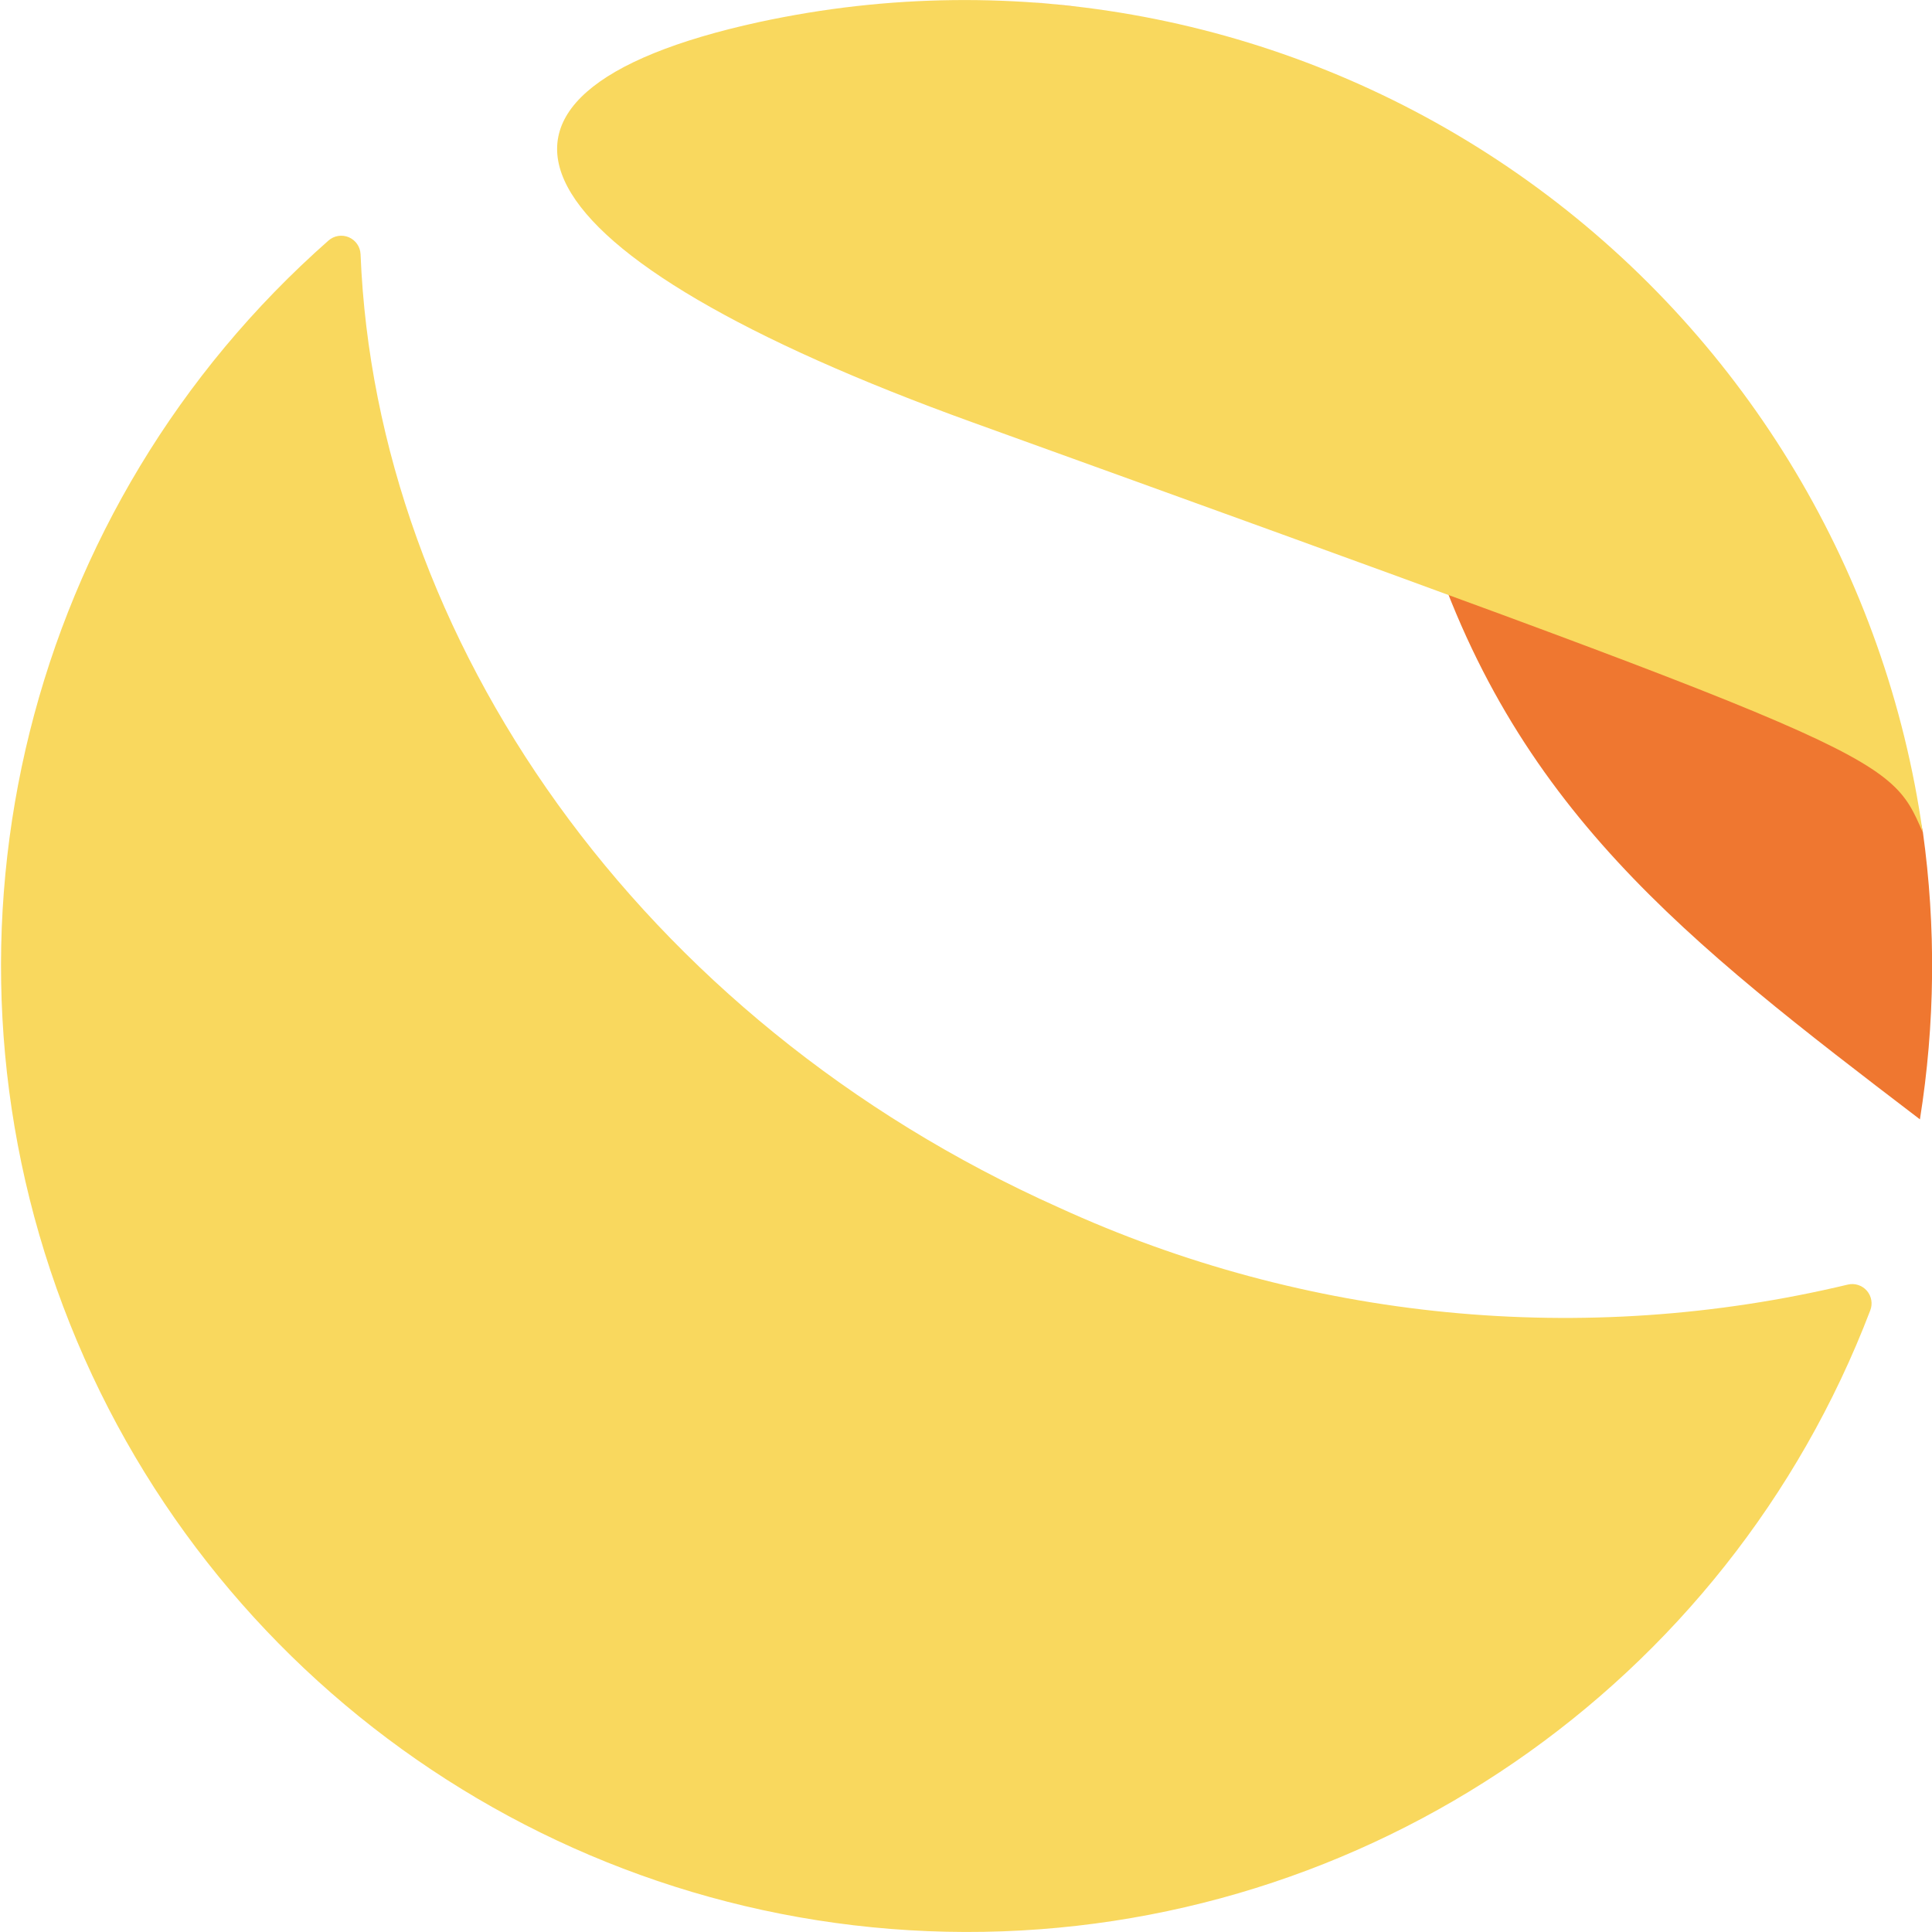
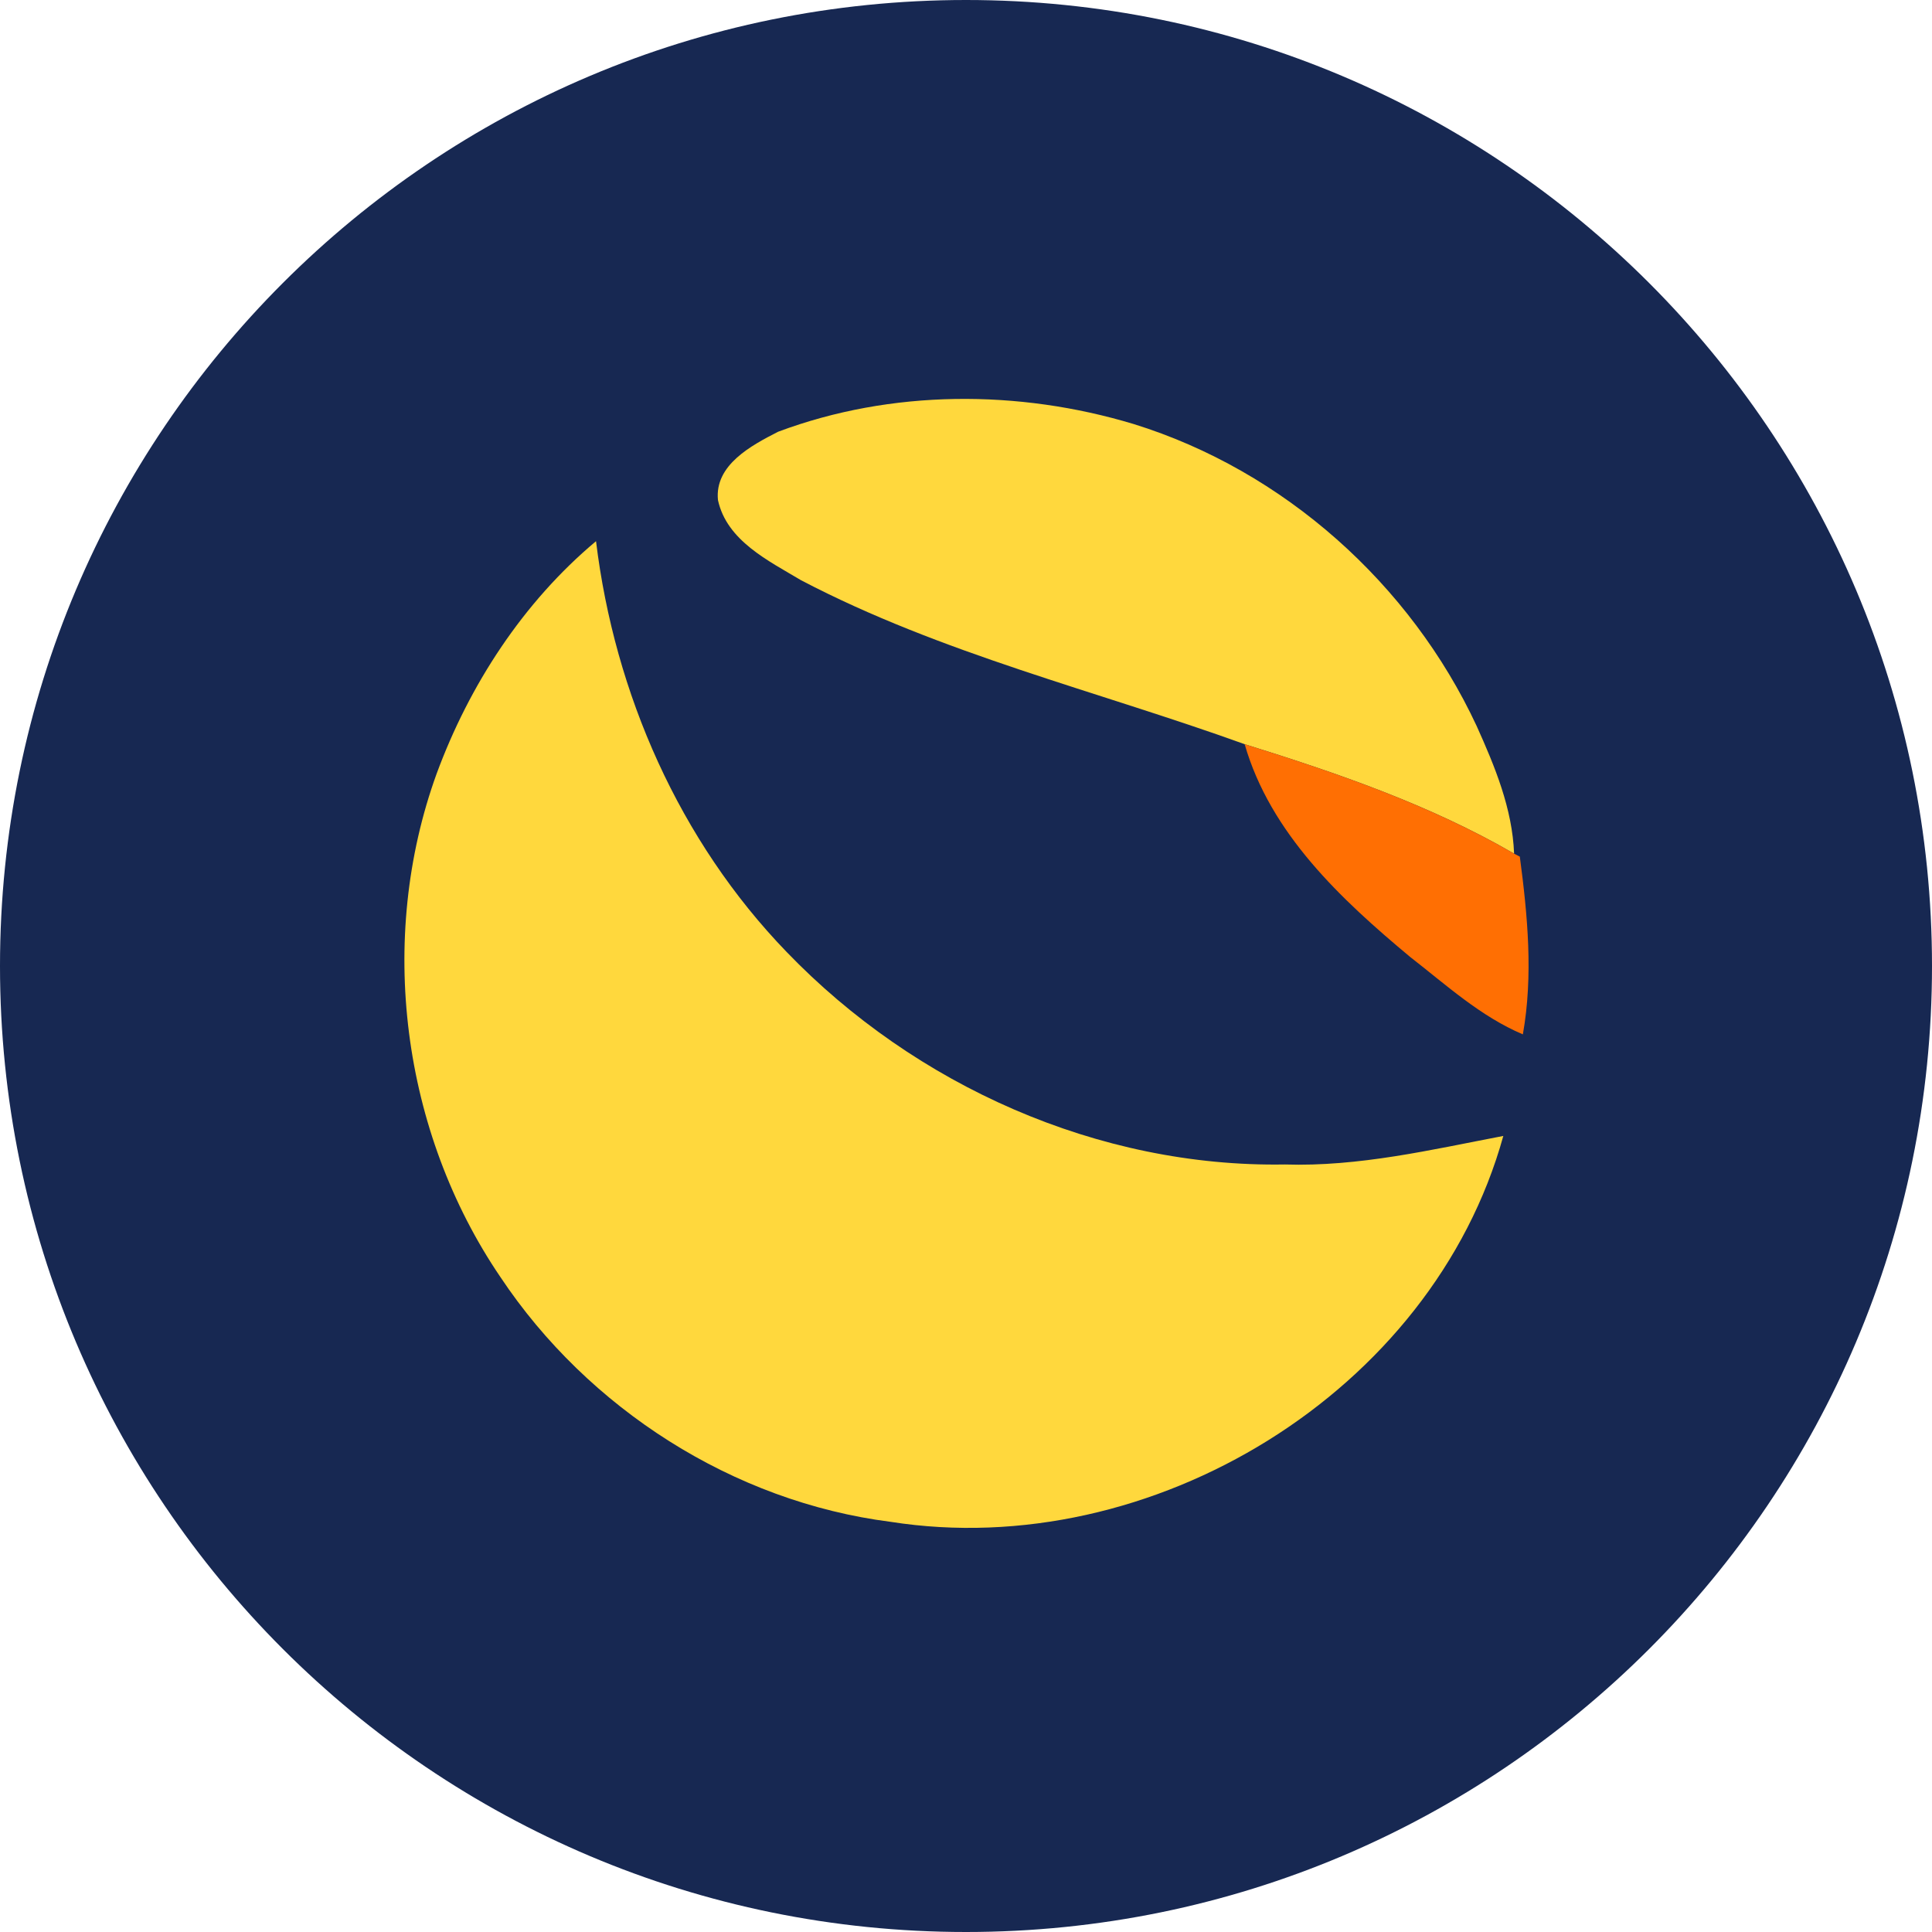
- <svg xmlns="http://www.w3.org/2000/svg" viewBox="0 0 80 80">
-   <path fill="#ef7730" d="m79.377 33.368-3.2-4.147L57.89 17.417c.06.347.125.694.2 1.038a43.016 43.016 0 0 0 .481 1.906q.156.577.322 1.128c.035.112.068.226.1.339C62.607 33.44 69.819 38.957 79.5 46.35a40.322 40.322 0 0 0 .119-11.924Z" />
-   <path fill="#f9d85e" d="M43.842 50c-17.4-7.782-28.278-23.577-28.912-39.473a.8.8 0 0 0-1.33-.565 40.017 40.017 0 1 0 63.843 44.3.8.8 0 0 0-.933-1.069A50.33 50.33 0 0 1 43.842 50Zm35.773-15.539C78.2 31.189 78.2 31.189 40.259 17.485 21.161 10.585 17.613 3.926 31.44.912q1.01-.217 2.037-.386a40.074 40.074 0 0 1 46.138 33.935" />
-   <path fill="#ef7730" d="m43.19.133-.461-.041c.626.044 1.242.122 1.86.193-.11-.013-.216-.029-.328-.042-.35-.043-.704-.076-1.071-.11Z" />
+ <svg xmlns="http://www.w3.org/2000/svg" width="26" height="26" viewBox="0 0 26 26" fill="none">
+   <path d="M13 26C20.18 26 26 20.18 26 13C26 5.82 20.18 0 13 0C5.82 0 0 5.82 0 13C0 20.18 5.82 26 13 26Z" fill="#172852" />
+   <path d="M10.472 5.81C11.994 5.24 13.707 5.239 15.258 5.707C17.277 6.334 18.981 7.857 19.872 9.77C20.117 10.314 20.353 10.882 20.376 11.488C19.241 10.83 17.997 10.404 16.75 10.015C14.756 9.296 12.668 8.797 10.781 7.809C10.341 7.546 9.781 7.277 9.662 6.73C9.614 6.257 10.114 5.993 10.472 5.81Z" fill="#FFD83D" />
+   <path d="M5.876 10.412C6.317 9.216 7.04 8.105 8.021 7.283C8.271 9.335 9.144 11.319 10.587 12.812C12.318 14.609 14.782 15.713 17.29 15.671C18.286 15.703 19.259 15.473 20.231 15.287C19.275 18.739 15.491 21.031 11.985 20.48C9.868 20.21 7.914 18.957 6.735 17.187C5.405 15.232 5.07 12.636 5.876 10.412Z" fill="#FFD83D" />
+   <path d="M16.75 10.015C17.997 10.404 19.241 10.83 20.376 11.488L20.453 11.528C20.558 12.32 20.635 13.127 20.494 13.92C19.924 13.679 19.461 13.254 18.977 12.878C18.047 12.103 17.096 11.216 16.75 10.015Z" fill="#FF6F03" />
</svg>
